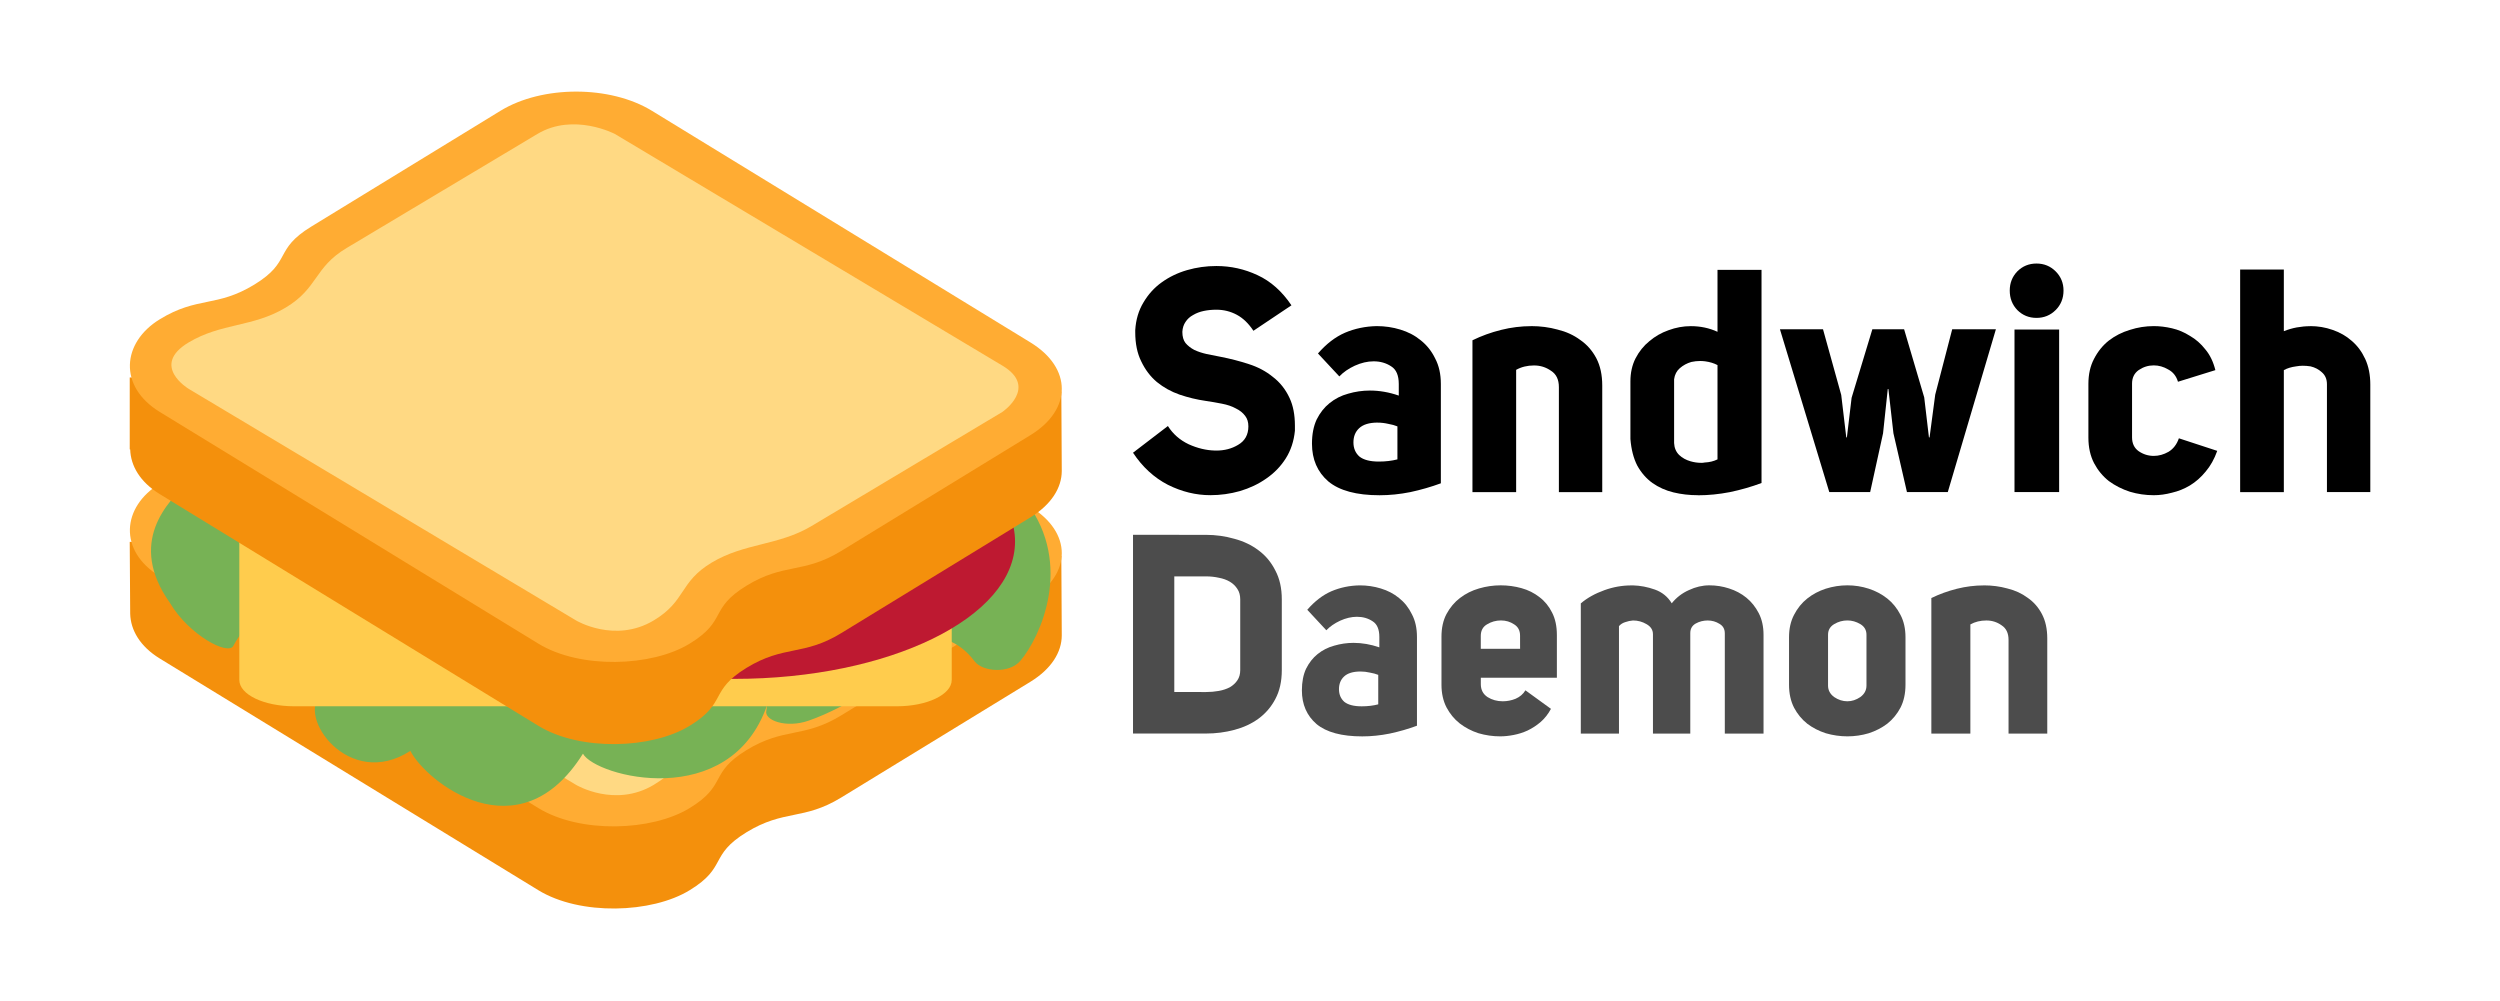
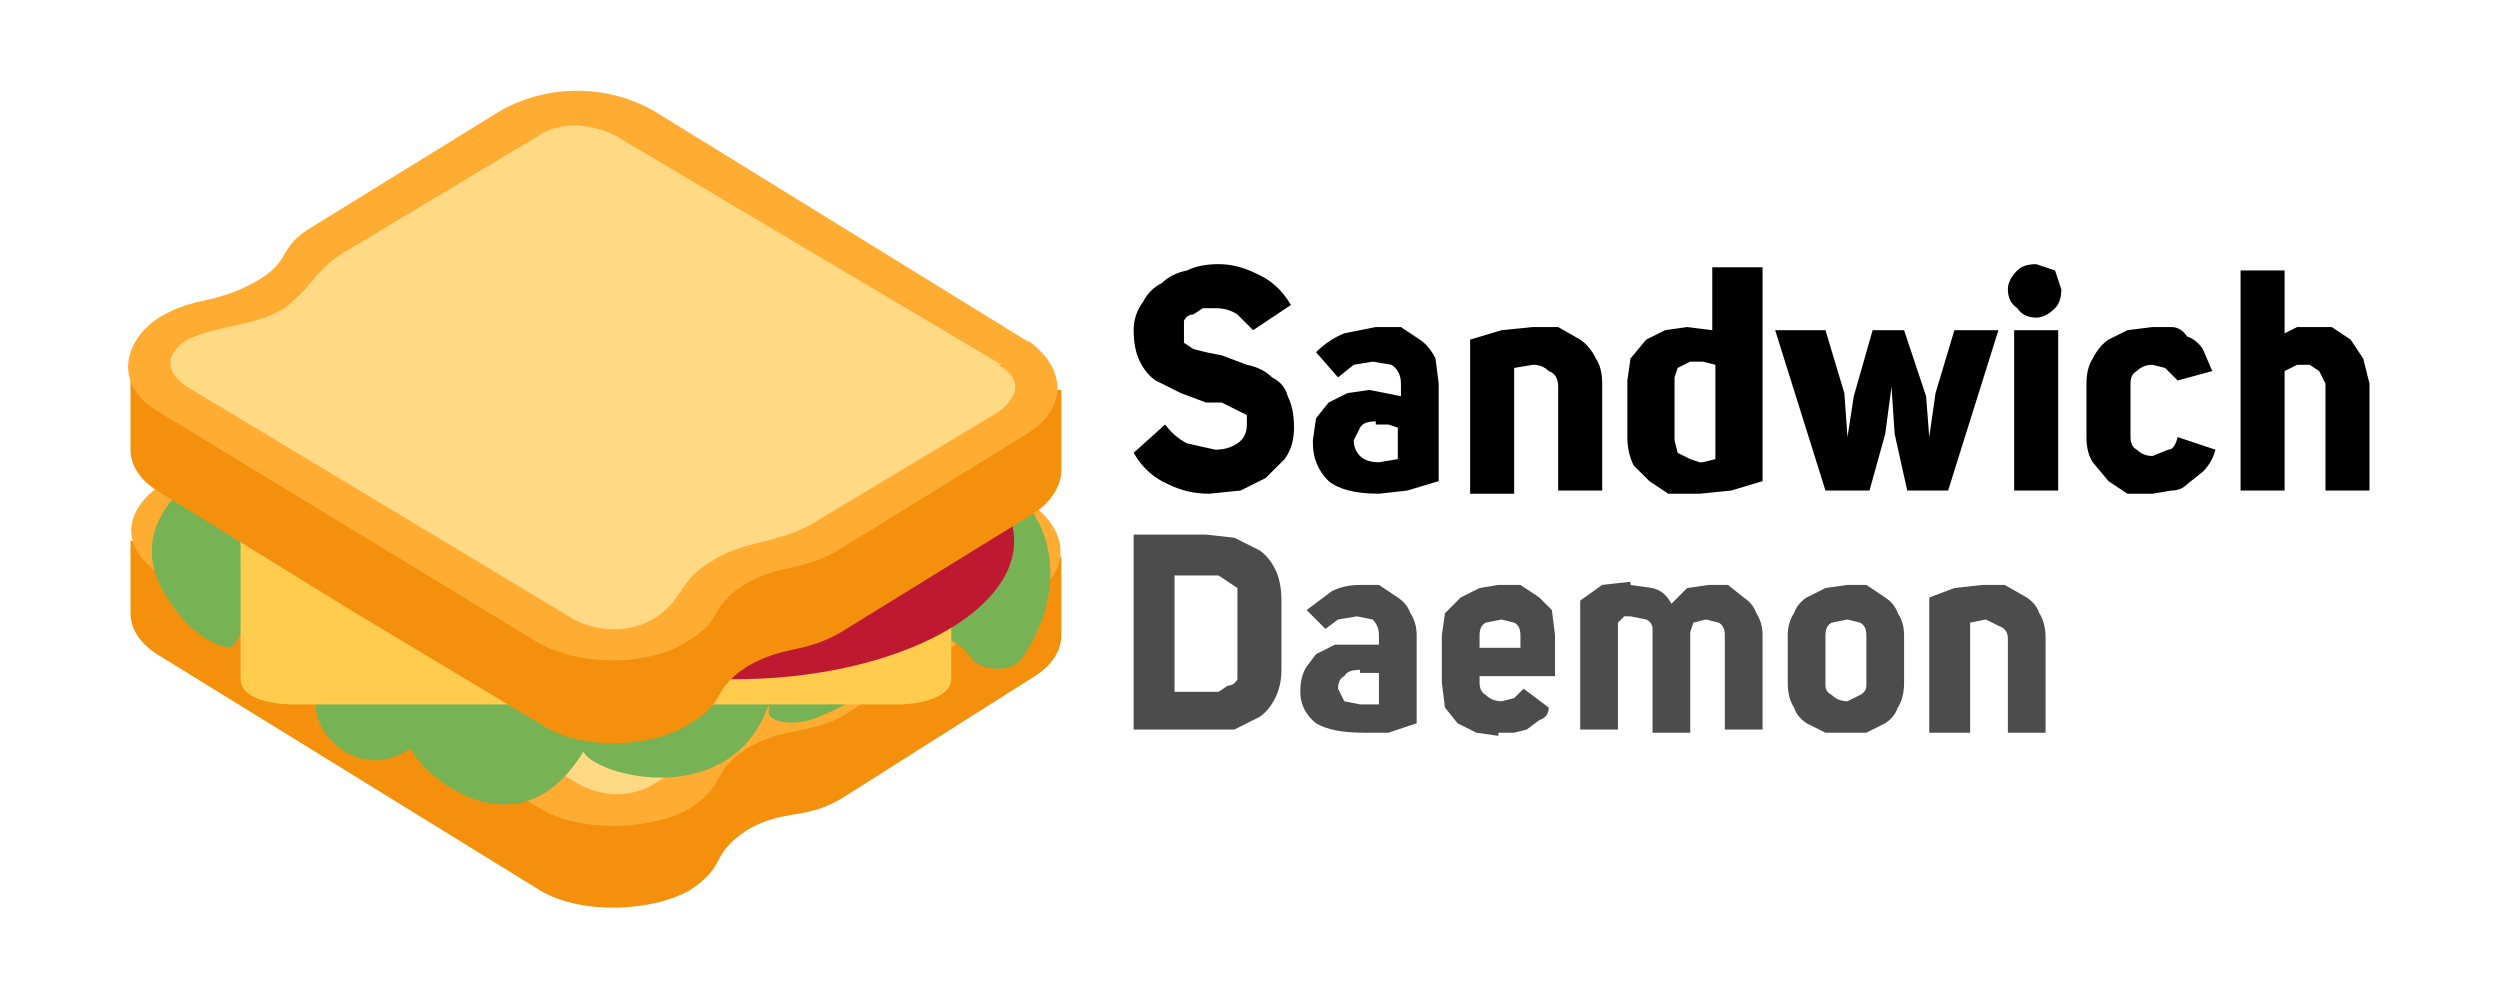
- <svg xmlns="http://www.w3.org/2000/svg" width="300" height="120" version="1.1" viewBox="0 0 79.375 31.75" id="svg901">
-   <defs id="defs905" />
-   <g transform="translate(0 -265.25)" id="g899">
-     <g transform="matrix(.81418 0 0 .81418 -12.219 168.16)" id="g897">
-       <g transform="translate(-.32497 -2.1808e-6)" id="g895">
-         <g transform="matrix(1.0685 0 0 1.0685 19.323 119.01)" id="g881">
-           <path d="m35 20.516-34-0.516 0.017 2.625c0.017 0.593 0.355 1.188 1.08 1.632l6.907 4.228 6.908 4.227c1.526 0.935 4.145 0.848 5.525 0 1.383-0.845 0.692-1.267 2.073-2.114 1.381-0.844 2.071-0.422 3.454-1.266 1.383-0.848 6.909-4.227 6.909-4.227 0.761-0.466 1.141-1.077 1.143-1.689z" fill="#f4900c" id="path863" />
-           <path d="m33.873 18.721s-30.394-1.69-31.776-0.845-1.526 2.447 0 3.382l6.907 4.228 6.908 4.228c1.526 0.935 4.145 0.848 5.525 0 1.383-0.845 0.692-1.267 2.073-2.114 1.381-0.844 2.071-0.422 3.454-1.266 1.383-0.848 6.908-4.228 6.908-4.228 1.526-0.935 1.527-2.451 1e-3 -3.385z" fill="#ffac33" id="path865" />
-           <path d="m10.222 24.642 7.071 4.228s1.414 0.844 2.828 0c1.197-0.717 2.121-2.114 2.121-2.114z" fill="#ffd983" id="path867" />
-           <path d="m33.739 18.565c-1.941-2.589-26.694-4.412-30.577-0.767-0.784 0.737-2.265 2.22-0.688 4.439 0.688 1.162 2.116 1.919 2.306 1.56 0.443-0.842 1.327-1.578 2.653-1.507-0.075 0.178 0.641 3.207 0.56 3.275-0.925 0.786 0.997 3.518 3.249 2.063 0.561 1.108 3.956 3.843 6.299 0.102 0.466 0.844 5.36 2.128 6.719-1.766-0.011 0.067-8e-3 0.124-0.026 0.196-0.089 0.35 0.722 0.653 1.548 0.363 1.389-0.486 3.395-1.693 3.75-3.018 0.991-0.173 1.734 0.102 2.306 0.858 0.283 0.374 1.254 0.464 1.669-0.025 0.732-0.859 1.933-3.503 0.232-5.773z" fill="#77b255" id="path869" />
-           <path d="m31 25.041c0 0.529-0.896 0.959-2 0.959h-22c-1.104 0-2-0.43-2-0.959v-6.551h26z" fill="#ffcc4d" id="path871" />
-           <path d="m33.311 19.987c0 2.768-4.586 5.013-10.242 5.013-5.658 0-10.243-2.245-10.243-5.013 0-2.769 4.585-5.013 10.243-5.013 5.656 0 10.242 2.245 10.242 5.013z" fill="#be1931" id="path873" />
-           <path d="m35 14.516-34-0.516v2.625h0.017c0.017 0.593 0.355 1.188 1.08 1.632l6.907 4.228 6.908 4.227c1.526 0.935 4.145 0.848 5.525 0 1.383-0.845 0.692-1.267 2.073-2.114 1.381-0.844 2.071-0.422 3.454-1.266 1.383-0.848 6.909-4.227 6.909-4.227 0.761-0.466 1.141-1.077 1.143-1.689v-5e-3z" fill="#f4900c" id="path875" />
-           <path d="m33.873 12.721-13.815-8.454c-1.526-0.934-4-0.934-5.527 0l-6.908 4.228c-1.381 0.845-0.691 1.268-2.072 2.113s-2.072 0.422-3.454 1.268c-1.382 0.845-1.526 2.447 0 3.382l13.815 8.455c1.526 0.935 4.145 0.848 5.525 0 1.383-0.845 0.692-1.267 2.073-2.114 1.381-0.844 2.071-0.422 3.454-1.266 1.383-0.848 6.908-4.228 6.908-4.228 1.526-0.934 1.527-2.45 1e-3 -3.384z" fill="#ffac33" id="path877" />
-           <path d="m32.85 13.568-14.143-8.455s-1.507-0.791-2.829 0l-6.962 4.162c-1.197 0.715-1.033 1.463-2.23 2.178-1.196 0.716-2.339 0.553-3.536 1.268-1.414 0.847 0 1.693 0 1.693l14.142 8.455s1.414 0.844 2.828 0c1.197-0.717 0.926-1.397 2.121-2.114 1.197-0.717 2.447-0.619 3.644-1.334 1.197-0.714 6.963-4.163 6.963-4.163s1.323-0.901 2e-3 -1.69z" fill="#ffd983" id="path879" />
-         </g>
-         <g transform="matrix(2 0 0 2 -15.334 -166.03)" id="g893">
-           <g transform="matrix(.71228 0 0 .71228 11.342 43.614)" font-family="UniSansBold" letter-spacing="0px" word-spacing="0px" id="g891">
-             <g aria-label="Sandwich" style="font-size:8.605px;line-height:1.25;font-variant-ligatures:normal;font-variant-caps:normal;font-variant-numeric:normal;font-feature-settings:normal;fill:#000000;stroke-width:0.215" id="text885">
-               <path d="m 38.899,151.36 q 0.336,0 0.594,-0.155 0.284,-0.163 0.284,-0.508 0,-0.172 -0.086,-0.284 -0.095,-0.129 -0.258,-0.207 -0.155,-0.086 -0.379,-0.129 -0.215,-0.043 -0.447,-0.077 -0.361,-0.052 -0.714,-0.172 -0.344,-0.12 -0.62,-0.344 -0.267,-0.224 -0.43,-0.568 -0.163,-0.327 -0.163,-0.8 0,-0.026 0,-0.052 0.026,-0.43 0.224,-0.757 0.198,-0.336 0.499,-0.551 0.31,-0.224 0.697,-0.336 0.387,-0.112 0.8,-0.112 0.594,0 1.127,0.25 0.542,0.25 0.929,0.826 l -1.041,0.697 q -0.198,-0.301 -0.456,-0.439 -0.258,-0.138 -0.559,-0.138 -0.181,0 -0.344,0.034 -0.163,0.034 -0.293,0.112 -0.129,0.069 -0.207,0.189 -0.077,0.112 -0.086,0.267 v 0.009 q 0,0.189 0.086,0.301 0.095,0.112 0.241,0.189 0.146,0.069 0.336,0.112 0.189,0.034 0.387,0.077 0.396,0.077 0.766,0.198 0.379,0.12 0.663,0.353 0.293,0.224 0.456,0.577 0.146,0.31 0.146,0.757 0,0.069 0,0.138 -0.043,0.43 -0.25,0.757 -0.207,0.327 -0.533,0.551 -0.318,0.224 -0.723,0.344 -0.396,0.112 -0.809,0.112 -0.594,0 -1.162,-0.284 -0.568,-0.293 -0.955,-0.878 l 0.955,-0.731 q 0.207,0.327 0.568,0.499 0.361,0.163 0.714,0.172 0.026,0 0.043,0 z" style="font-size:8.605px;font-family:UniSansBold;font-variant-ligatures:normal;font-variant-caps:normal;font-variant-numeric:normal;font-feature-settings:normal;fill:#000000;stroke-width:0.215" id="path4611" />
-               <path d="m 41.518,151.171 q 0,-0.387 0.129,-0.663 0.138,-0.275 0.353,-0.447 0.224,-0.181 0.508,-0.258 0.293,-0.086 0.594,-0.086 0.396,0 0.792,0.138 v -0.318 q 0,-0.353 -0.207,-0.482 -0.207,-0.138 -0.482,-0.138 -0.25,0 -0.516,0.12 -0.258,0.12 -0.422,0.293 l -0.585,-0.628 q 0.344,-0.396 0.74,-0.568 0.404,-0.172 0.869,-0.181 0.336,0 0.645,0.095 0.318,0.095 0.559,0.293 0.25,0.198 0.396,0.499 0.155,0.293 0.155,0.697 v 2.719 q -0.396,0.146 -0.835,0.241 -0.43,0.086 -0.843,0.086 -0.947,0 -1.403,-0.379 -0.447,-0.387 -0.447,-1.033 z m 1.798,-0.577 q -0.344,0 -0.508,0.155 -0.155,0.146 -0.155,0.387 0,0.241 0.163,0.387 0.172,0.138 0.533,0.138 0.275,0 0.508,-0.06 v -0.903 q -0.103,-0.043 -0.25,-0.069 -0.146,-0.034 -0.293,-0.034 z" style="font-size:8.605px;font-family:UniSansBold;font-variant-ligatures:normal;font-variant-caps:normal;font-variant-numeric:normal;font-feature-settings:normal;fill:#000000;stroke-width:0.215" id="path4613" />
-               <path d="m 47.519,147.953 q 0.379,0 0.723,0.095 0.353,0.086 0.62,0.284 0.275,0.189 0.439,0.499 0.163,0.31 0.163,0.749 v 2.917 h -1.187 v -2.874 q 0,-0.31 -0.215,-0.447 -0.207,-0.146 -0.465,-0.146 -0.275,0 -0.49,0.12 v 3.347 h -1.196 v -4.156 q 0.37,-0.181 0.783,-0.284 0.413,-0.103 0.826,-0.103 z" style="font-size:8.605px;font-family:UniSansBold;font-variant-ligatures:normal;font-variant-caps:normal;font-variant-numeric:normal;font-feature-settings:normal;fill:#000000;stroke-width:0.215" id="path4615" />
-               <path d="m 52.085,152.582 q -0.353,0 -0.671,-0.077 -0.318,-0.077 -0.577,-0.258 -0.25,-0.181 -0.413,-0.473 -0.155,-0.301 -0.189,-0.731 v -1.575 q 0,-0.353 0.138,-0.628 0.146,-0.284 0.379,-0.473 0.232,-0.198 0.525,-0.301 0.301,-0.112 0.611,-0.112 0.396,0 0.731,0.155 v -1.695 h 1.205 v 5.834 q -0.413,0.155 -0.869,0.25 -0.447,0.086 -0.869,0.086 z m 0.06,-3.674 q -0.12,0 -0.241,0.026 -0.181,0.052 -0.318,0.172 -0.129,0.112 -0.155,0.301 v 1.747 q 0.009,0.198 0.138,0.327 0.129,0.12 0.31,0.172 0.146,0.043 0.301,0.043 0.043,0 0.086,-0.009 0.198,-0.009 0.353,-0.086 v -2.581 q -0.146,-0.077 -0.336,-0.103 -0.069,-0.009 -0.138,-0.009 z" style="font-size:8.605px;font-family:UniSansBold;font-variant-ligatures:normal;font-variant-caps:normal;font-variant-numeric:normal;font-feature-settings:normal;fill:#000000;stroke-width:0.215" id="path4617" />
-               <path d="m 56.798,152.496 h -1.119 l -1.351,-4.457 h 1.179 l 0.499,1.798 0.138,1.162 h 0.017 l 0.129,-1.084 0.568,-1.876 h 0.869 l 0.551,1.867 0.129,1.093 h 0.017 l 0.155,-1.17 0.465,-1.79 h 1.196 l -1.317,4.457 H 57.805 l -0.37,-1.609 -0.138,-1.213 h -0.017 l -0.129,1.213 z" style="font-size:8.605px;font-family:UniSansBold;font-variant-ligatures:normal;font-variant-caps:normal;font-variant-numeric:normal;font-feature-settings:normal;fill:#000000;stroke-width:0.215" id="path4619" />
-               <path d="m 61.351,146.24 q 0.31,0 0.525,0.215 0.215,0.215 0.215,0.525 0,0.318 -0.215,0.533 -0.215,0.215 -0.525,0.215 -0.31,0 -0.525,-0.215 -0.207,-0.215 -0.207,-0.533 0,-0.31 0.207,-0.525 0.215,-0.215 0.525,-0.215 z m 0.62,6.256 h -1.222 v -4.449 h 1.222 z" style="font-size:8.605px;font-family:UniSansBold;font-variant-ligatures:normal;font-variant-caps:normal;font-variant-numeric:normal;font-feature-settings:normal;fill:#000000;stroke-width:0.215" id="path4621" />
-               <path d="m 64.562,152.582 q -0.336,0 -0.654,-0.095 -0.318,-0.103 -0.577,-0.293 -0.25,-0.198 -0.404,-0.49 -0.155,-0.301 -0.155,-0.697 v -1.471 q 0,-0.396 0.155,-0.688 0.155,-0.301 0.404,-0.499 0.258,-0.198 0.577,-0.293 0.318,-0.103 0.654,-0.103 0.241,0 0.499,0.06 0.258,0.06 0.49,0.207 0.241,0.138 0.422,0.37 0.189,0.224 0.275,0.568 l -1.024,0.318 q -0.069,-0.232 -0.267,-0.336 -0.189,-0.112 -0.396,-0.112 -0.224,0 -0.413,0.129 -0.181,0.129 -0.181,0.37 v 1.471 q 0,0.25 0.181,0.379 0.189,0.129 0.413,0.129 0.207,0 0.404,-0.112 0.198,-0.12 0.284,-0.37 l 1.05,0.344 q -0.12,0.336 -0.318,0.568 -0.189,0.232 -0.43,0.379 -0.232,0.138 -0.49,0.198 -0.258,0.069 -0.499,0.069 z" style="font-size:8.605px;font-family:UniSansBold;font-variant-ligatures:normal;font-variant-caps:normal;font-variant-numeric:normal;font-feature-settings:normal;fill:#000000;stroke-width:0.215" id="path4623" />
-               <path d="m 68.845,147.953 q 0.318,0 0.611,0.103 0.301,0.103 0.525,0.301 0.232,0.198 0.37,0.499 0.138,0.301 0.138,0.697 v 2.943 h -1.187 v -2.951 q 0,-0.207 -0.138,-0.327 -0.129,-0.12 -0.31,-0.163 -0.112,-0.017 -0.215,-0.017 -0.086,0 -0.181,0.017 -0.198,0.026 -0.336,0.103 v 3.339 h -1.196 v -6.092 h 1.196 v 1.687 q 0.172,-0.069 0.353,-0.103 0.189,-0.034 0.37,-0.034 z" style="font-size:8.605px;font-family:UniSansBold;font-variant-ligatures:normal;font-variant-caps:normal;font-variant-numeric:normal;font-feature-settings:normal;fill:#000000;stroke-width:0.215" id="path4625" />
-             </g>
-             <g aria-label="Daemon" style="font-size:7.683px;line-height:1.25;font-variant-ligatures:normal;font-variant-caps:normal;font-variant-numeric:normal;font-feature-settings:normal;fill:#4c4c4c;stroke-width:0.192" id="text889">
-               <path d="m 38.617,153.667 q 0.4,0 0.776,0.108 0.376,0.1 0.661,0.315 0.292,0.215 0.461,0.553 0.177,0.33 0.177,0.791 v 1.936 q 0,0.461 -0.177,0.791 -0.169,0.323 -0.461,0.538 -0.284,0.207 -0.661,0.307 -0.376,0.1 -0.776,0.1 h -1.998 v -5.44 z m 0,4.303 q 0.184,0 0.353,-0.031 0.169,-0.031 0.3,-0.1 0.131,-0.077 0.207,-0.192 0.077,-0.115 0.077,-0.277 v -1.936 q 0,-0.169 -0.077,-0.284 -0.077,-0.123 -0.207,-0.2 -0.131,-0.077 -0.3,-0.108 -0.169,-0.038 -0.353,-0.038 h -0.868 v 3.165 z" style="font-size:7.683px;font-family:UniSansBold;font-variant-ligatures:normal;font-variant-caps:normal;font-variant-numeric:normal;font-feature-settings:normal;fill:#4c4c4c;stroke-width:0.192" id="path4628" />
-               <path d="m 41.242,157.923 q 0,-0.346 0.115,-0.592 0.123,-0.246 0.315,-0.4 0.2,-0.161 0.453,-0.23 0.261,-0.077 0.53,-0.077 0.353,0 0.707,0.123 v -0.284 q 0,-0.315 -0.184,-0.43 -0.184,-0.123 -0.43,-0.123 -0.223,0 -0.461,0.108 -0.23,0.108 -0.376,0.261 l -0.522,-0.561 q 0.307,-0.353 0.661,-0.507 0.361,-0.154 0.776,-0.161 0.3,0 0.576,0.085 0.284,0.085 0.499,0.261 0.223,0.177 0.353,0.446 0.138,0.261 0.138,0.622 v 2.428 q -0.353,0.131 -0.745,0.215 -0.384,0.077 -0.753,0.077 -0.845,0 -1.252,-0.338 -0.4,-0.346 -0.4,-0.922 z m 1.606,-0.515 q -0.307,0 -0.453,0.138 -0.138,0.131 -0.138,0.346 0,0.215 0.146,0.346 0.154,0.123 0.476,0.123 0.246,0 0.453,-0.054 v -0.807 q -0.092,-0.038 -0.223,-0.061 -0.131,-0.031 -0.261,-0.031 z" style="font-size:7.683px;font-family:UniSansBold;font-variant-ligatures:normal;font-variant-caps:normal;font-variant-numeric:normal;font-feature-settings:normal;fill:#4c4c4c;stroke-width:0.192" id="path4630" />
-               <path d="m 46.669,159.183 q -0.3,0 -0.592,-0.085 -0.284,-0.092 -0.515,-0.269 -0.223,-0.177 -0.361,-0.438 -0.138,-0.269 -0.138,-0.622 v -1.314 q 0,-0.361 0.138,-0.622 0.146,-0.269 0.369,-0.438 0.23,-0.177 0.522,-0.261 0.292,-0.085 0.592,-0.085 0.292,0 0.569,0.077 0.277,0.077 0.492,0.246 0.215,0.161 0.346,0.423 0.131,0.254 0.131,0.615 v 1.168 h -2.082 v 0.177 q 0,0.231 0.184,0.353 0.184,0.115 0.415,0.115 0.184,0 0.353,-0.069 0.177,-0.077 0.269,-0.231 l 0.699,0.507 q -0.115,0.215 -0.284,0.361 -0.161,0.138 -0.353,0.231 -0.184,0.085 -0.384,0.123 -0.192,0.038 -0.369,0.038 z m 0.545,-2.758 q 0,-0.207 -0.161,-0.307 -0.161,-0.108 -0.361,-0.108 -0.207,0 -0.384,0.108 -0.169,0.1 -0.169,0.315 v 0.353 h 1.076 z" style="font-size:7.683px;font-family:UniSansBold;font-variant-ligatures:normal;font-variant-caps:normal;font-variant-numeric:normal;font-feature-settings:normal;fill:#4c4c4c;stroke-width:0.192" id="path4632" />
-               <path d="m 50.26,155.05 q 0.015,0 0.038,0 0.307,0.008 0.607,0.115 0.3,0.108 0.461,0.376 0.192,-0.238 0.469,-0.361 0.277,-0.131 0.561,-0.131 0.277,0 0.538,0.085 0.269,0.085 0.476,0.254 0.207,0.169 0.338,0.423 0.131,0.254 0.131,0.592 v 2.704 h -1.06 v -2.743 q 0,-0.177 -0.146,-0.261 -0.146,-0.092 -0.323,-0.092 -0.177,0 -0.33,0.085 -0.146,0.085 -0.146,0.261 v 2.751 h -1.022 v -2.72 q 0,-0.177 -0.177,-0.277 -0.169,-0.1 -0.369,-0.1 -0.108,0.008 -0.215,0.046 -0.1,0.031 -0.169,0.108 v 2.943 h -1.045 v -3.565 q 0.261,-0.223 0.645,-0.361 0.361,-0.131 0.738,-0.131 z" style="font-size:7.683px;font-family:UniSansBold;font-variant-ligatures:normal;font-variant-caps:normal;font-variant-numeric:normal;font-feature-settings:normal;fill:#4c4c4c;stroke-width:0.192" id="path4634" />
-               <path d="m 54.577,156.471 q 0,-0.353 0.138,-0.615 0.138,-0.269 0.361,-0.446 0.223,-0.177 0.507,-0.269 0.292,-0.092 0.592,-0.092 0.3,0 0.584,0.092 0.284,0.092 0.507,0.269 0.223,0.177 0.361,0.446 0.138,0.261 0.138,0.615 v 1.298 q 0,0.361 -0.138,0.63 -0.138,0.261 -0.361,0.438 -0.223,0.169 -0.507,0.261 -0.284,0.085 -0.584,0.085 -0.3,0 -0.592,-0.085 -0.284,-0.092 -0.507,-0.261 -0.223,-0.177 -0.361,-0.438 -0.138,-0.269 -0.138,-0.63 z m 1.598,-0.461 q -0.192,0 -0.361,0.1 -0.169,0.1 -0.169,0.292 v 1.391 q 0,0.192 0.169,0.315 0.169,0.115 0.361,0.115 0.184,0 0.353,-0.115 0.169,-0.123 0.169,-0.315 v -1.391 q 0,-0.192 -0.169,-0.292 -0.169,-0.1 -0.353,-0.1 z" style="font-size:7.683px;font-family:UniSansBold;font-variant-ligatures:normal;font-variant-caps:normal;font-variant-numeric:normal;font-feature-settings:normal;fill:#4c4c4c;stroke-width:0.192" id="path4636" />
-               <path d="m 59.91,155.05 q 0.338,0 0.645,0.085 0.315,0.077 0.553,0.254 0.246,0.169 0.392,0.446 0.146,0.277 0.146,0.668 v 2.605 h -1.06 v -2.566 q 0,-0.277 -0.192,-0.4 -0.184,-0.131 -0.415,-0.131 -0.246,0 -0.438,0.108 v 2.989 h -1.068 v -3.711 q 0.33,-0.161 0.699,-0.254 0.369,-0.092 0.738,-0.092 z" style="font-size:7.683px;font-family:UniSansBold;font-variant-ligatures:normal;font-variant-caps:normal;font-variant-numeric:normal;font-feature-settings:normal;fill:#4c4c4c;stroke-width:0.192" id="path4638" />
-             </g>
-           </g>
-         </g>
+ <svg xmlns="http://www.w3.org/2000/svg" width="300" height="120" viewBox="0 0 79.4 31.8">
+   <path d="M33.7 17.7l-29.6-.5v2.3c0 .5.3 1 1 1.4l6 3.7 6 3.7c1.3.8 3.6.7 4.8 0 1.2-.8.6-1.1 1.8-1.9 1.2-.7 1.8-.3 3-1l6-3.8c.7-.4 1-.9 1-1.4z" fill="#f4900c" />
+   <path d="M32.7 16s-26.4-1.4-27.6-.6-1.4 2 0 2.9l6 3.7 6 3.7c1.3.8 3.6.7 4.8 0 1.2-.8.6-1.1 1.8-1.9 1.2-.7 1.8-.4 3-1l6-3.8c1.3-.8 1.3-2.1 0-3z" fill="#ffac33" />
+   <path d="M12.1 21.2l6.2 3.7s1.2.8 2.5 0c1-.6 1.8-1.8 1.8-1.8z" fill="#ffd983" />
+   <path d="M32.6 16C30.9 13.7 9.4 12 6 15.3c-.7.6-2 2-.6 3.9.6 1 1.8 1.6 2 1.3.4-.7 1.2-1.4 2.3-1.3l.5 2.8c-.8.7.9 3.1 2.8 1.8.5 1 3.5 3.4 5.5.1.4.8 4.7 1.9 5.9-1.5v.2c-.1.3.6.5 1.3.3 1.2-.4 3-1.5 3.2-2.6.9-.2 1.5 0 2 .7.3.3 1.1.4 1.5 0 .6-.8 1.7-3 .2-5z" fill="#77b255" />
+   <path d="M30.2 21.6c0 .5-.8.8-1.7.8H9.3c-1 0-1.7-.3-1.7-.8v-5.7h22.6z" fill="#ffcc4d" />
+   <path d="M32.2 17.2c0 2.4-4 4.4-8.9 4.4s-8.9-2-8.9-4.4c0-2.4 4-4.4 9-4.4 4.8 0 8.8 2 8.8 4.4z" fill="#be1931" />
+   <path d="M33.7 12.4L4.1 12v2.3c0 .5.3 1 1 1.4l6 3.7 6 3.6c1.3.9 3.6.8 4.8 0 1.2-.7.6-1 1.8-1.8 1.2-.7 1.8-.4 3-1.1l6-3.7c.7-.4 1-1 1-1.4z" fill="#f4900c" />
+   <path d="M32.7 10.9l-12-7.4a5 5 0 00-4.8 0l-6 3.7C8.7 7.9 9.3 8.3 8 9s-1.8.4-3 1.1c-1.2.8-1.4 2.2 0 3l12 7.3c1.3.8 3.6.8 4.8 0 1.2-.7.6-1 1.8-1.8 1.2-.7 1.8-.4 3-1.1l6-3.7c1.3-.8 1.3-2.1 0-3z" fill="#ffac33" />
+   <path d="M31.8 11.6L19.5 4.3s-1.3-.7-2.4 0l-6 3.6C10 8.5 10 9 9 9.8c-1 .6-2 .5-3.1 1-1.2.8 0 1.5 0 1.5l12.3 7.4s1.2.7 2.5 0c1-.6.8-1.2 1.8-1.8 1-.7 2.1-.6 3.2-1.2l6-3.6s1.2-.8 0-1.5z" fill="#ffd983" />
+   <g>
+     <g font-family="UniSansBold" letter-spacing="0" word-spacing="0" stroke-width=".2">
+       <g aria-label="Sandwich" style="line-height:1.25;font-variant-ligatures:normal;font-variant-caps:normal;font-variant-numeric:normal;font-feature-settings:normal" font-size="8.6">
+         <path d="M38.6 14.3q.4 0 .7-.2.3-.2.3-.6v-.3l-.4-.2-.4-.2h-.5l-.8-.3-.8-.4q-.3-.2-.5-.6-.2-.4-.2-1 0-.5.3-.9.2-.4.6-.6.3-.3.8-.4.4-.2 1-.2t1.2.3q.7.3 1.1 1l-1.2.8-.5-.5q-.3-.2-.7-.2h-.4l-.3.2q-.2 0-.3.2v.7l.3.2.4.1.5.1.8.3q.5.1.8.4.4.2.5.6.2.4.2 1t-.3 1l-.6.6-.8.4-1 .1q-.7 0-1.3-.3-.7-.3-1.1-1l1-.9q.3.4.7.6l.9.2zM41.7 14l.1-.7.4-.5.6-.3.7-.1 1 .2v-.4q0-.4-.3-.6l-.6-.1-.6.1-.5.4-.7-.8q.4-.4.9-.6l1-.2h.8l.6.4q.3.2.5.6l.1.8v3.1l-1 .3-.9.1q-1.1 0-1.6-.4-.5-.5-.5-1.2zm2-.6q-.4 0-.5.2l-.2.4q0 .3.2.5t.6.2l.6-.1v-1l-.3-.1h-.4zM48.6 10.4h.9l.7.4q.3.2.5.6.2.3.2.8v3.4h-1.4v-3.3q0-.4-.3-.5-.2-.2-.5-.2l-.6.1v4h-1.4v-4.9l1-.3 1-.1zM54 15.7H53l-.6-.4-.5-.5q-.2-.4-.2-.9v-1.8l.1-.7.5-.6.6-.3.7-.1.8.1v-2H56v6.8l-1 .3-1 .1zm0-4.2h-.3l-.4.2-.1.3v2l.1.4.4.2.3.1h.1l.4-.1v-3l-.4-.1H54zM59.4 15.6H58l-1.6-5.1H58l.6 2 .1 1.4.2-1.3.6-2.1h1l.7 2.1.1 1.3.2-1.4.6-2h1.4l-1.6 5.1h-1.3l-.4-1.8-.1-1.5-.2 1.5zM64.7 8.4l.6.2.2.6q0 .4-.2.6-.3.3-.6.3-.4 0-.6-.3-.3-.2-.3-.6 0-.3.3-.6.2-.2.6-.2zm.7 7.2H64v-5.1h1.4zM68.4 15.7h-.8l-.6-.4-.5-.6q-.2-.3-.2-.8v-1.7q0-.5.2-.8.2-.4.5-.6l.6-.3.8-.1h.6q.3 0 .5.3.3.1.5.4l.3.7-1.1.3-.4-.4-.4-.1q-.3 0-.5.2-.2.1-.2.4v1.7q0 .3.2.4.2.2.5.2l.5-.2q.2 0 .3-.4l1.2.4q-.1.4-.4.7l-.5.4q-.2.2-.5.2l-.6.1zM73.4 10.4h.7l.6.4.4.6.2.8v3.4h-1.4v-3.4l-.2-.4-.3-.2H73 73l-.4.2v3.8h-1.4v-7h1.4v2l.4-.2h.5z" style="font-variant-ligatures:normal;font-variant-caps:normal;font-variant-numeric:normal;font-feature-settings:normal" />
+       </g>
+       <g aria-label="Daemon" style="line-height:1.25;font-variant-ligatures:normal;font-variant-caps:normal;font-variant-numeric:normal;font-feature-settings:normal" font-size="7.7" fill="#4c4c4c">
+         <path d="M38.3 17l.9.1.8.4q.3.2.5.6.2.4.2 1v2.2q0 .5-.2.9t-.5.6l-.8.4H36V17zm0 5h.4l.3-.2q.2 0 .3-.2V19v-.3l-.3-.2-.3-.2h-1.4V22zM41.3 22q0-.5.2-.8l.3-.4.6-.3h1.4v-.3q0-.3-.2-.5l-.5-.1-.6.1-.4.3-.6-.6.8-.6q.4-.2.9-.2h.6l.6.4q.3.2.4.5.2.3.2.7V23l-.9.3h-.8q-1 0-1.5-.3-.5-.4-.5-1zm1.9-.7q-.4 0-.5.2-.2.1-.2.4l.2.4.5.1h.6v-1h-.6zM47.6 23.4l-.7-.1-.6-.3-.4-.5-.1-.8v-1.5l.1-.7.5-.5.6-.3.6-.1h.7l.6.4.4.4.1.8v1.3H47v.2q0 .3.2.4.2.2.5.2l.4-.1.3-.3.8.6q0 .3-.3.4l-.4.3-.4.1h-.5zm.7-3.2q0-.3-.2-.4l-.4-.1-.5.1q-.2.1-.2.4v.4h1.3zM51.8 18.6l.7.1q.4.1.6.5l.5-.5.7-.1h.6l.5.4q.3.2.4.5.2.3.2.7v3h-1.2v-3q0-.3-.2-.4l-.4-.1-.4.1-.1.3v3.2h-1.2V20q0-.2-.2-.3l-.5-.1h-.2l-.2.2v3.4h-1.2v-4.1l.7-.5.9-.1zM56.8 20.2q0-.4.2-.7.1-.3.4-.5l.6-.3.7-.1h.6l.6.4q.3.2.4.5.2.3.2.7v1.5q0 .5-.2.8-.1.3-.4.5l-.6.3H58l-.6-.3q-.3-.2-.4-.5-.2-.3-.2-.8zm1.9-.5l-.5.1q-.2.1-.2.4v1.6q0 .2.2.3.2.2.5.2l.4-.2q.2-.1.2-.3v-1.6q0-.3-.2-.4l-.4-.1zM63 18.6h.7l.7.4q.3.2.4.5.2.3.2.8v3h-1.2v-3q0-.3-.3-.4l-.4-.2-.5.1v3.5h-1.3V19l.8-.3.9-.1z" style="font-variant-ligatures:normal;font-variant-caps:normal;font-variant-numeric:normal;font-feature-settings:normal" />
      </g>
    </g>
  </g>
</svg>
